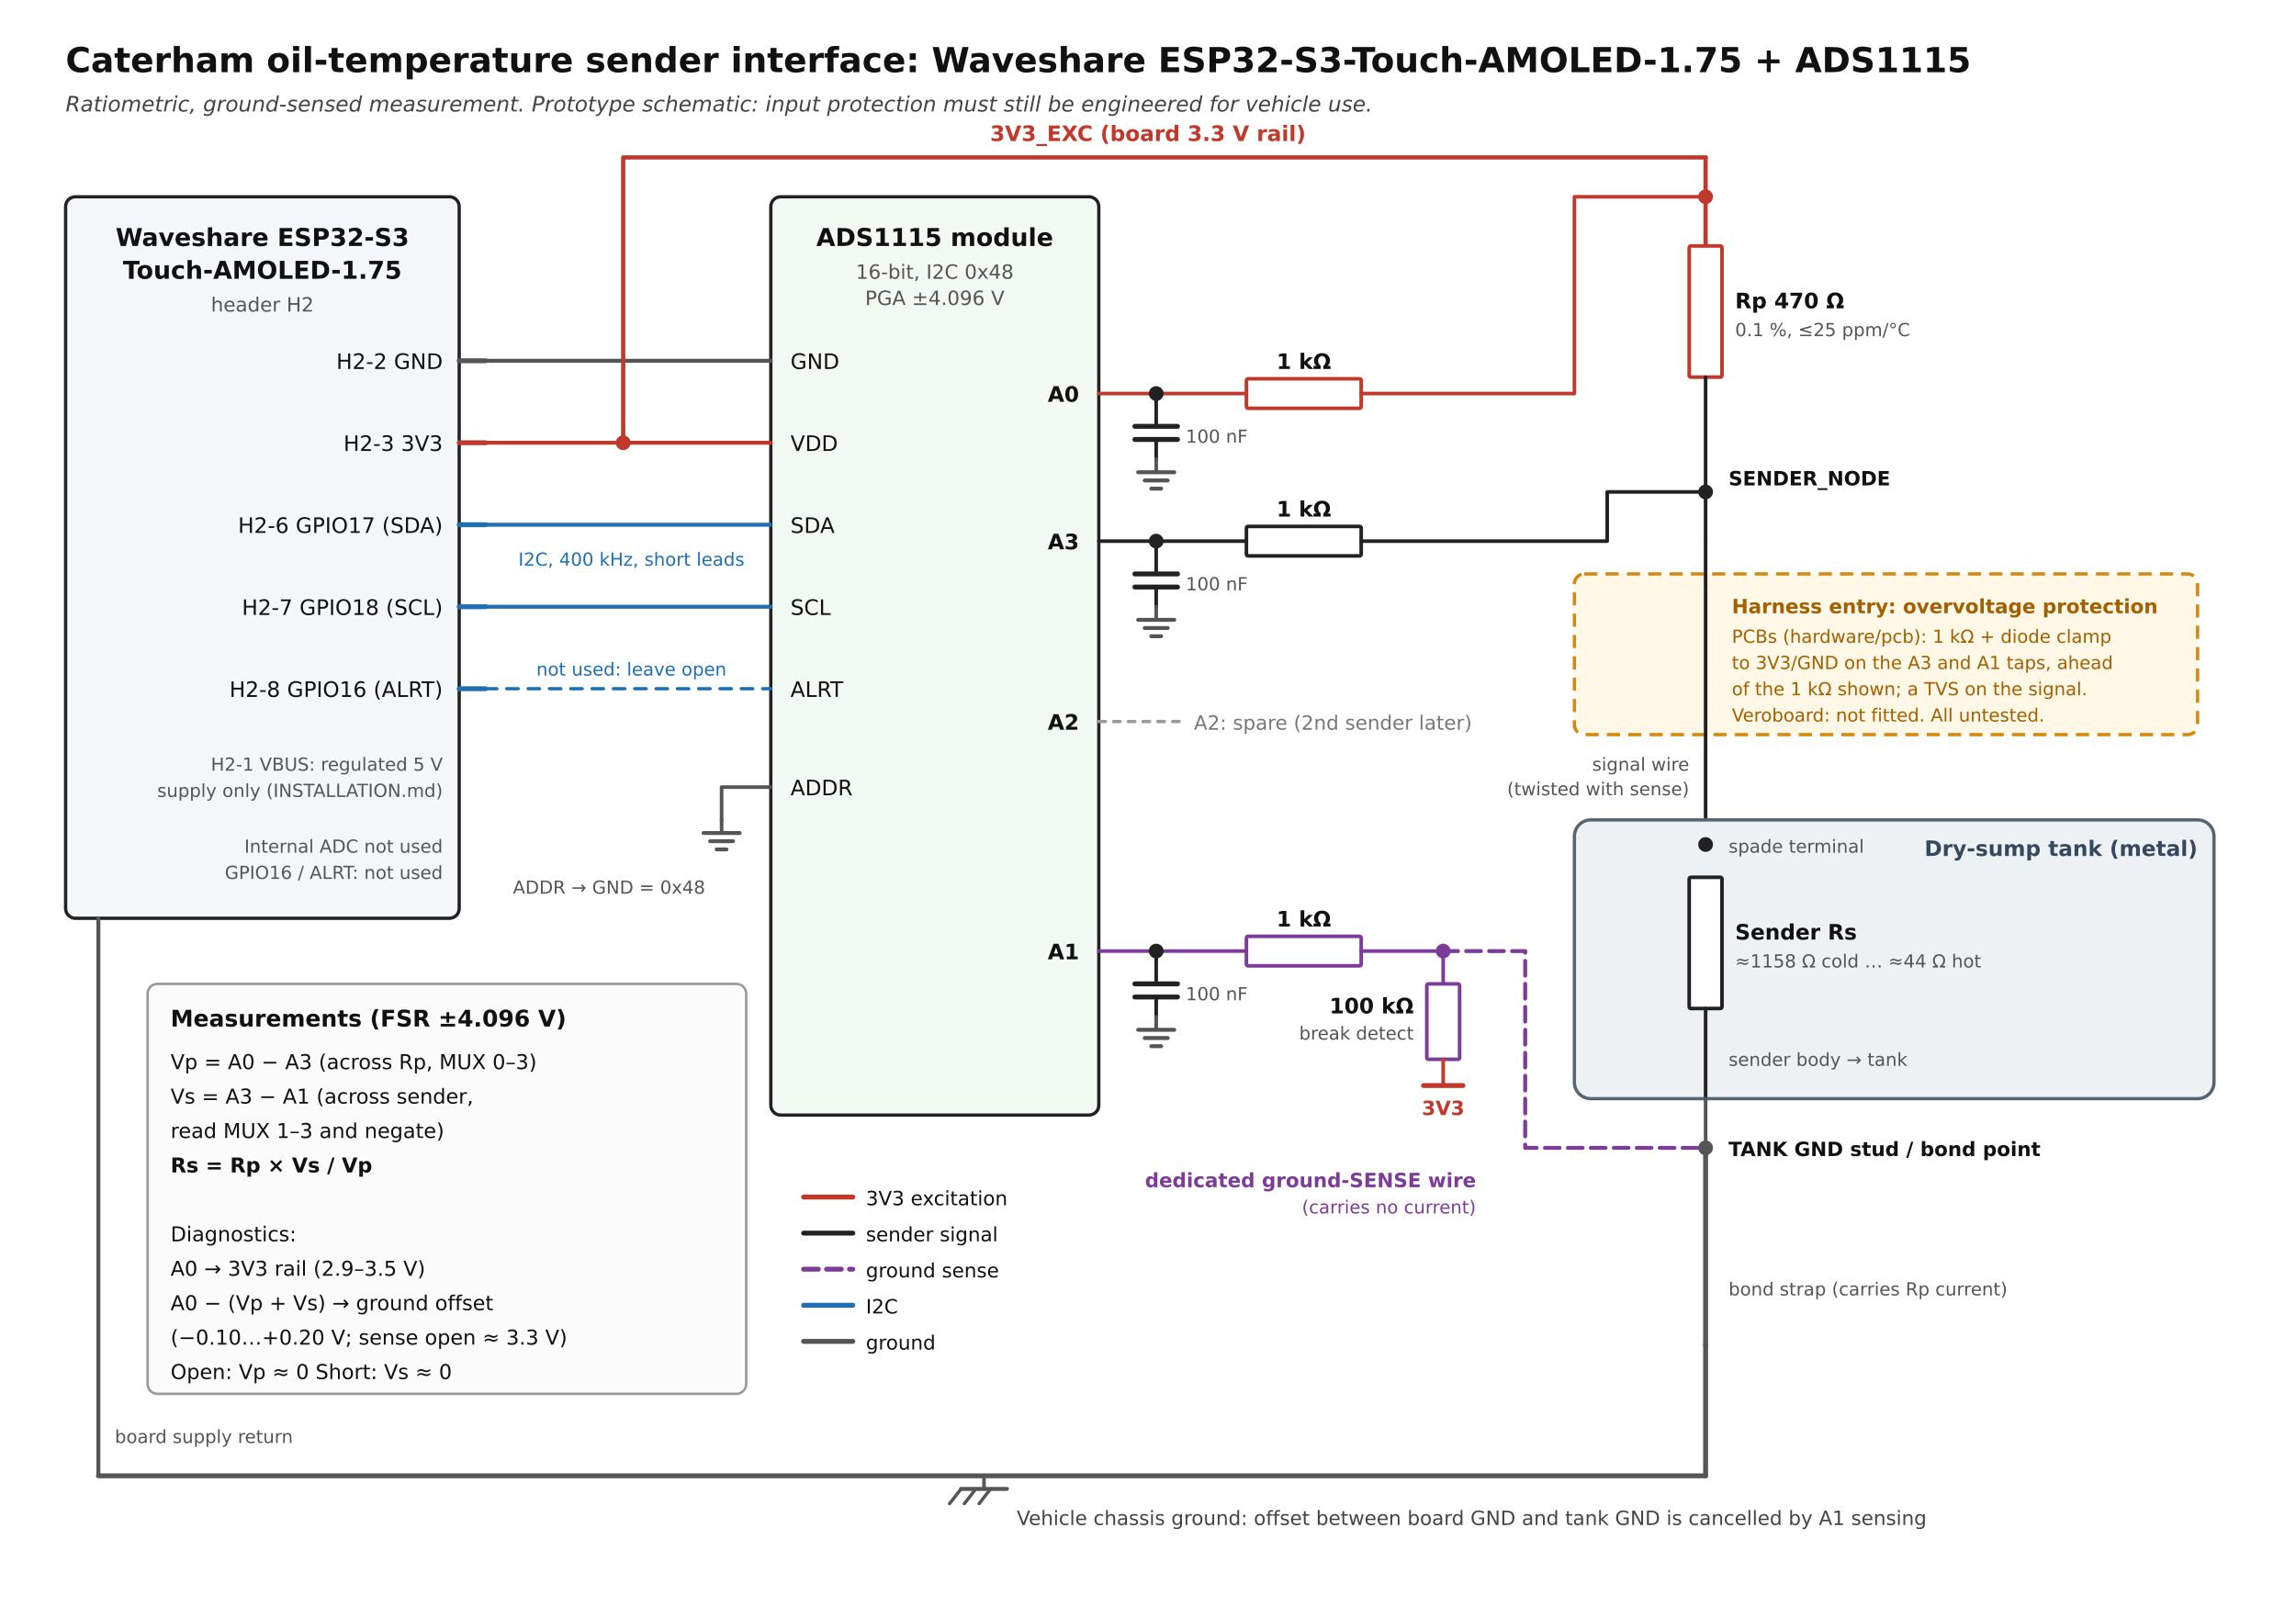
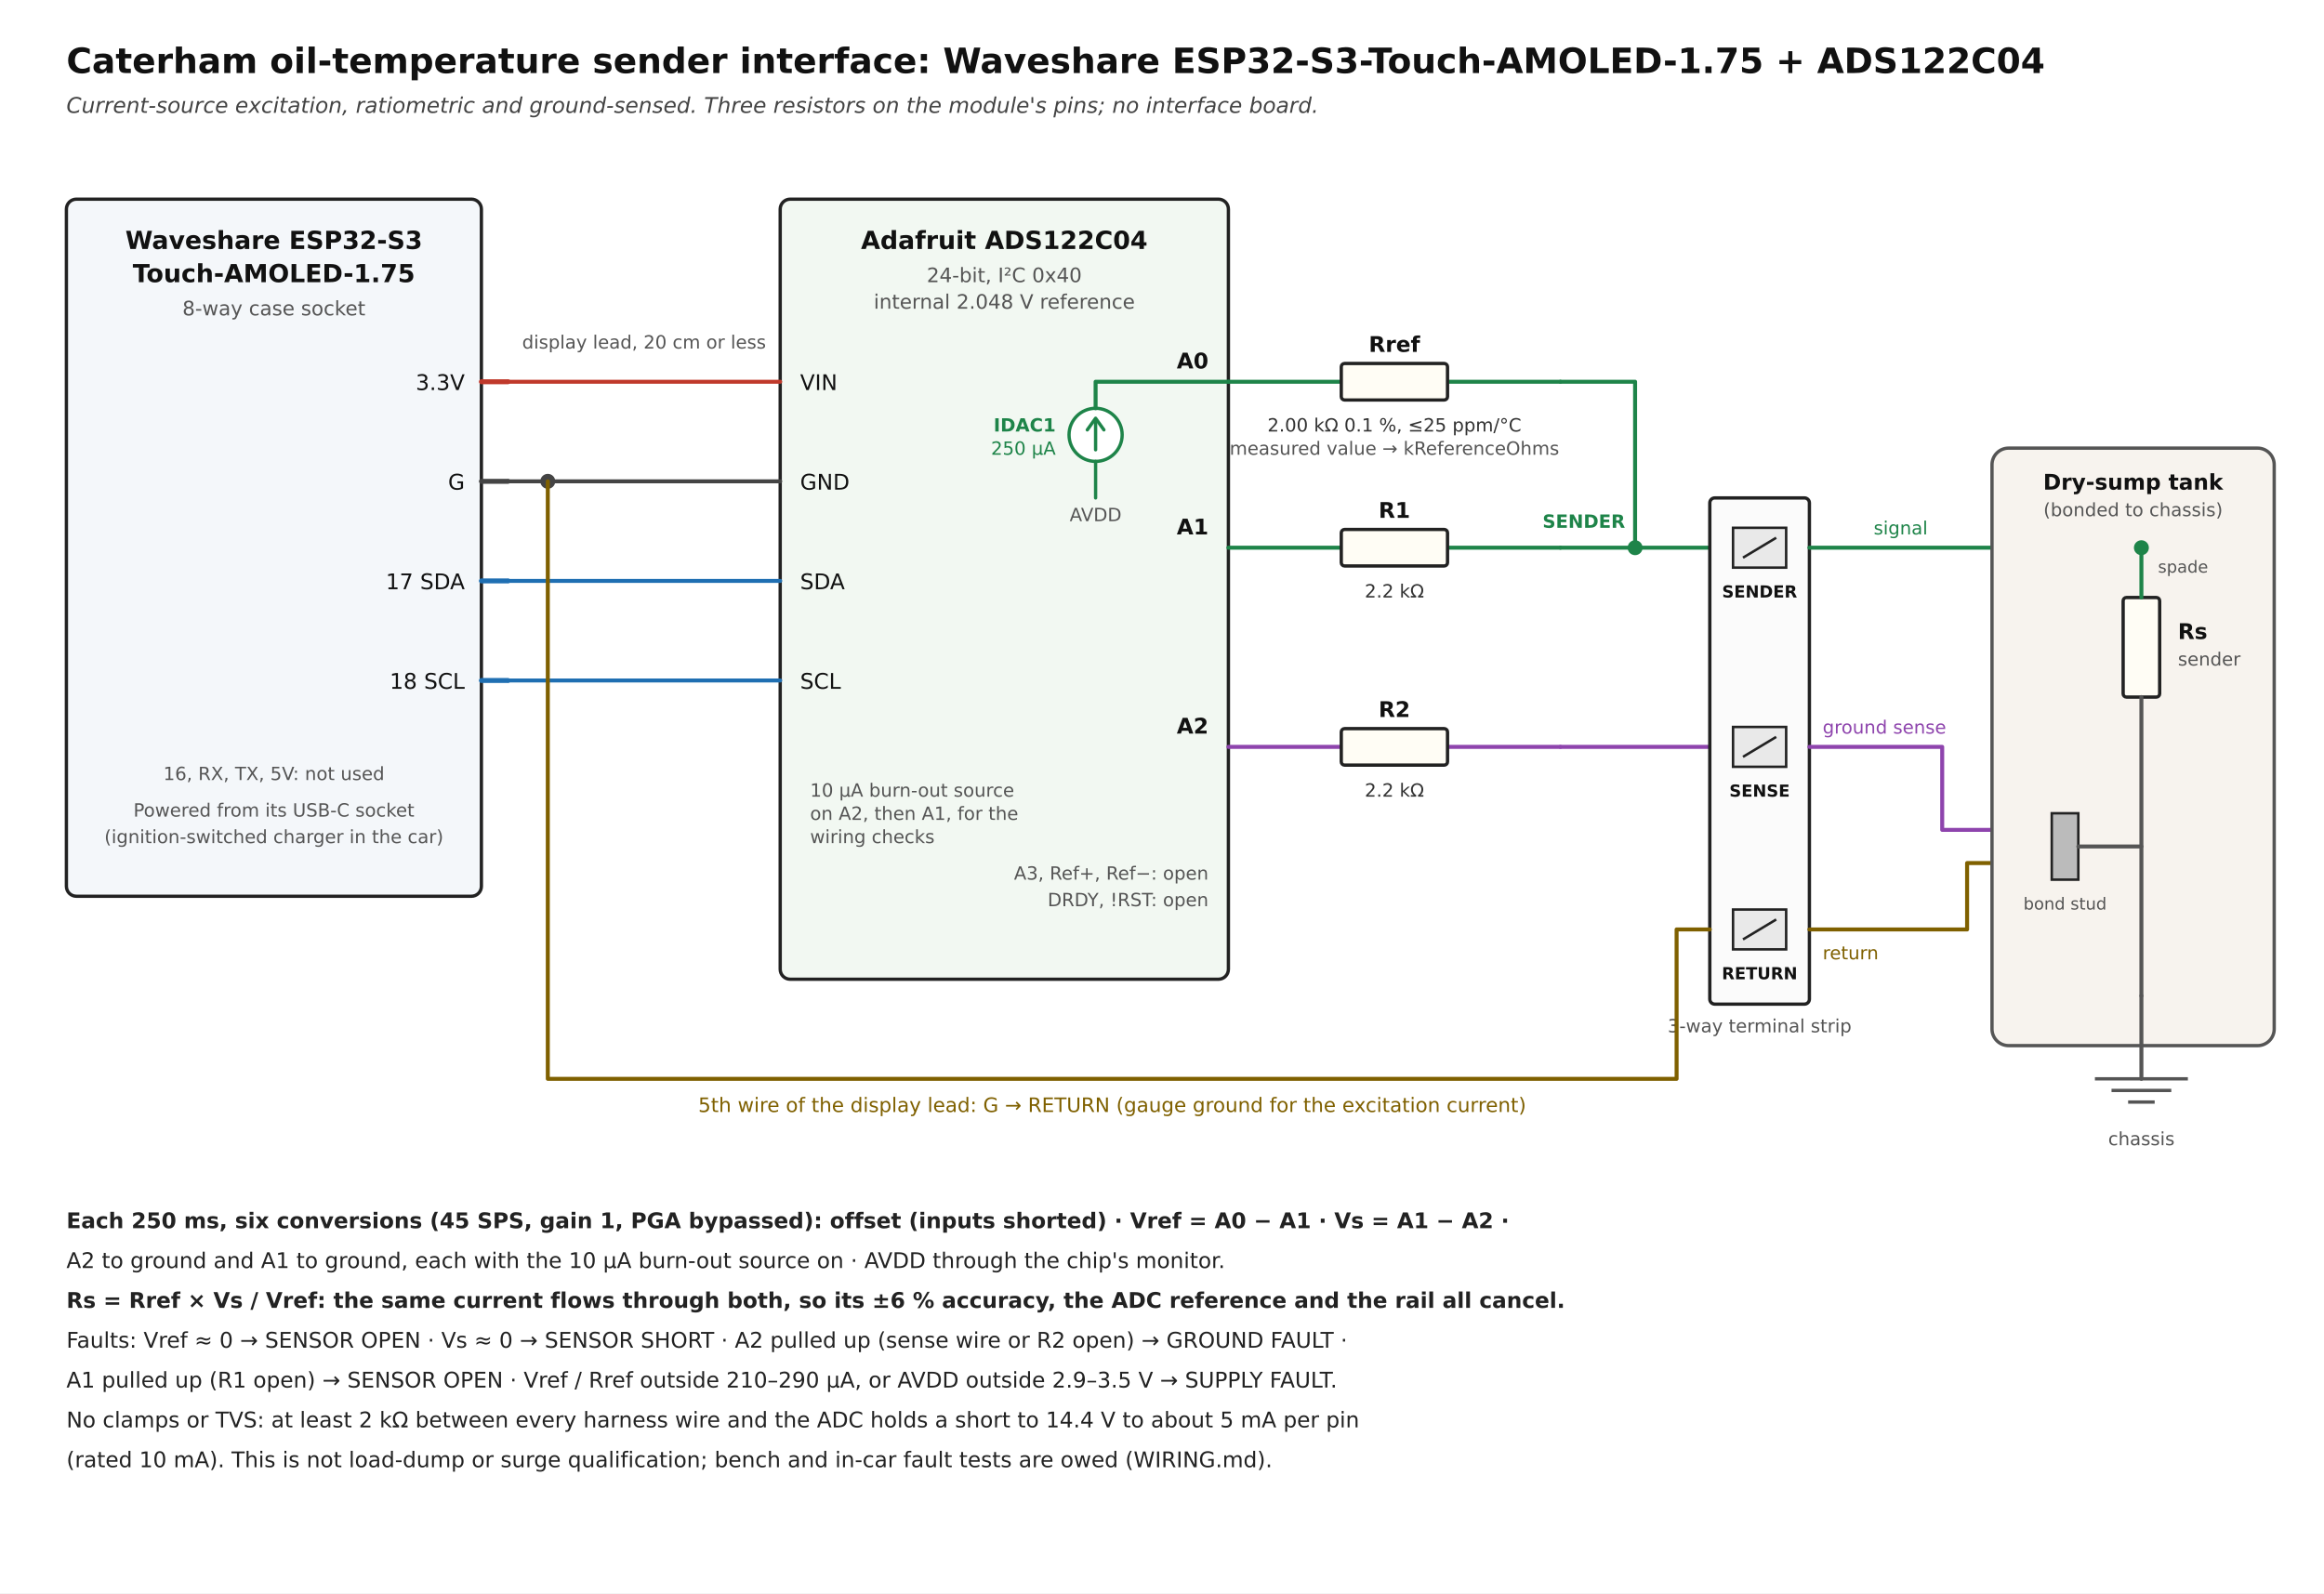
- <svg xmlns="http://www.w3.org/2000/svg" width="1400" height="980" viewBox="0 0 1400 980">
-   <rect x="0" y="0" width="1400" height="980" fill="#ffffff" />
-   <text x="40" y="44" font-family="DejaVu Sans, Arial, Helvetica, sans-serif" font-size="21" text-anchor="start" font-weight="bold" fill="#111">Caterham oil-temperature sender interface: Waveshare ESP32-S3-Touch-AMOLED-1.75 + ADS1115</text>
-   <text x="40" y="68" font-family="DejaVu Sans, Arial, Helvetica, sans-serif" font-size="13" text-anchor="start" font-weight="normal" fill="#444" font-style="italic">Ratiometric, ground-sensed measurement. Prototype schematic: input protection must still be engineered for vehicle use.</text>
-   <rect x="40" y="120" width="240" height="440" rx="6" fill="#f4f7fa" stroke="#222" stroke-width="2" />
-   <text x="160" y="150" font-family="DejaVu Sans, Arial, Helvetica, sans-serif" font-size="15" text-anchor="middle" font-weight="bold" fill="#111">Waveshare ESP32-S3</text>
-   <text x="160" y="170" font-family="DejaVu Sans, Arial, Helvetica, sans-serif" font-size="15" text-anchor="middle" font-weight="bold" fill="#111">Touch-AMOLED-1.75</text>
-   <text x="160" y="190" font-family="DejaVu Sans, Arial, Helvetica, sans-serif" font-size="12" text-anchor="middle" font-weight="normal" fill="#555">header H2</text>
-   <text x="270" y="225" font-family="DejaVu Sans, Arial, Helvetica, sans-serif" font-size="13" text-anchor="end" font-weight="normal" fill="#111">H2-2  GND</text>
-   <line x1="280" y1="220" x2="296" y2="220" stroke="#555555" stroke-width="3" stroke-linecap="round" />
-   <text x="270" y="275" font-family="DejaVu Sans, Arial, Helvetica, sans-serif" font-size="13" text-anchor="end" font-weight="normal" fill="#111">H2-3  3V3</text>
-   <line x1="280" y1="270" x2="296" y2="270" stroke="#c0392b" stroke-width="3" stroke-linecap="round" />
-   <text x="270" y="325" font-family="DejaVu Sans, Arial, Helvetica, sans-serif" font-size="13" text-anchor="end" font-weight="normal" fill="#111">H2-6  GPIO17 (SDA)</text>
-   <line x1="280" y1="320" x2="296" y2="320" stroke="#1f6fb2" stroke-width="3" stroke-linecap="round" />
-   <text x="270" y="375" font-family="DejaVu Sans, Arial, Helvetica, sans-serif" font-size="13" text-anchor="end" font-weight="normal" fill="#111">H2-7  GPIO18 (SCL)</text>
-   <line x1="280" y1="370" x2="296" y2="370" stroke="#1f6fb2" stroke-width="3" stroke-linecap="round" />
-   <text x="270" y="425" font-family="DejaVu Sans, Arial, Helvetica, sans-serif" font-size="13" text-anchor="end" font-weight="normal" fill="#111">H2-8  GPIO16 (ALRT)</text>
-   <line x1="280" y1="420" x2="296" y2="420" stroke="#1f6fb2" stroke-width="3" stroke-linecap="round" />
-   <text x="270" y="470" font-family="DejaVu Sans, Arial, Helvetica, sans-serif" font-size="11" text-anchor="end" font-weight="normal" fill="#555">H2-1  VBUS: regulated 5 V</text>
-   <text x="270" y="486" font-family="DejaVu Sans, Arial, Helvetica, sans-serif" font-size="11" text-anchor="end" font-weight="normal" fill="#555">supply only (INSTALLATION.md)</text>
-   <text x="270" y="520" font-family="DejaVu Sans, Arial, Helvetica, sans-serif" font-size="11" text-anchor="end" font-weight="normal" fill="#555">Internal ADC not used</text>
-   <text x="270" y="536" font-family="DejaVu Sans, Arial, Helvetica, sans-serif" font-size="11" text-anchor="end" font-weight="normal" fill="#555">GPIO16 / ALRT: not used</text>
-   <rect x="470" y="120" width="200" height="560" rx="6" fill="#f2f8f2" stroke="#222" stroke-width="2" />
-   <text x="570.0" y="150" font-family="DejaVu Sans, Arial, Helvetica, sans-serif" font-size="15" text-anchor="middle" font-weight="bold" fill="#111">ADS1115 module</text>
-   <text x="570.0" y="170" font-family="DejaVu Sans, Arial, Helvetica, sans-serif" font-size="12" text-anchor="middle" font-weight="normal" fill="#555">16-bit, I2C 0x48</text>
-   <text x="570.0" y="186" font-family="DejaVu Sans, Arial, Helvetica, sans-serif" font-size="12" text-anchor="middle" font-weight="normal" fill="#555">PGA ±4.096 V</text>
-   <text x="482" y="225" font-family="DejaVu Sans, Arial, Helvetica, sans-serif" font-size="13" text-anchor="start" font-weight="normal" fill="#111">GND</text>
-   <text x="482" y="275" font-family="DejaVu Sans, Arial, Helvetica, sans-serif" font-size="13" text-anchor="start" font-weight="normal" fill="#111">VDD</text>
-   <text x="482" y="325" font-family="DejaVu Sans, Arial, Helvetica, sans-serif" font-size="13" text-anchor="start" font-weight="normal" fill="#111">SDA</text>
-   <text x="482" y="375" font-family="DejaVu Sans, Arial, Helvetica, sans-serif" font-size="13" text-anchor="start" font-weight="normal" fill="#111">SCL</text>
-   <text x="482" y="425" font-family="DejaVu Sans, Arial, Helvetica, sans-serif" font-size="13" text-anchor="start" font-weight="normal" fill="#111">ALRT</text>
-   <text x="482" y="485" font-family="DejaVu Sans, Arial, Helvetica, sans-serif" font-size="13" text-anchor="start" font-weight="normal" fill="#111">ADDR</text>
-   <text x="658" y="245" font-family="DejaVu Sans, Arial, Helvetica, sans-serif" font-size="13" text-anchor="end" font-weight="bold" fill="#111">A0</text>
-   <text x="658" y="335" font-family="DejaVu Sans, Arial, Helvetica, sans-serif" font-size="13" text-anchor="end" font-weight="bold" fill="#111">A3</text>
-   <text x="658" y="445" font-family="DejaVu Sans, Arial, Helvetica, sans-serif" font-size="13" text-anchor="end" font-weight="bold" fill="#111">A2</text>
-   <text x="658" y="585" font-family="DejaVu Sans, Arial, Helvetica, sans-serif" font-size="13" text-anchor="end" font-weight="bold" fill="#111">A1</text>
-   <line x1="296" y1="220" x2="470" y2="220" stroke="#555555" stroke-width="2.4" stroke-linecap="round" />
-   <line x1="296" y1="270" x2="470" y2="270" stroke="#c0392b" stroke-width="2.4" stroke-linecap="round" />
-   <line x1="296" y1="320" x2="470" y2="320" stroke="#1f6fb2" stroke-width="2.4" stroke-linecap="round" />
-   <line x1="296" y1="370" x2="470" y2="370" stroke="#1f6fb2" stroke-width="2.4" stroke-linecap="round" />
-   <line x1="296" y1="420" x2="470" y2="420" stroke="#1f6fb2" stroke-width="2.0" stroke-dasharray="7,6" stroke-linecap="round" />
-   <text x="385" y="412" font-family="DejaVu Sans, Arial, Helvetica, sans-serif" font-size="11" text-anchor="middle" font-weight="normal" fill="#1f6fb2">not used: leave open</text>
-   <text x="385" y="345" font-family="DejaVu Sans, Arial, Helvetica, sans-serif" font-size="11" text-anchor="middle" font-weight="normal" fill="#1f6fb2">I2C, 400 kHz, short leads</text>
-   <polyline points="470,480 440,480 440,500" fill="none" stroke="#555555" stroke-width="2.2" stroke-linejoin="round" stroke-linecap="round" />
-   <line x1="440" y1="500" x2="440" y2="508" stroke="#555555" stroke-width="2.2" stroke-linecap="round" />
-   <line x1="429" y1="508" x2="451" y2="508" stroke="#555555" stroke-width="2.4" stroke-linecap="round" />
-   <line x1="433" y1="513" x2="447" y2="513" stroke="#555555" stroke-width="2.4" stroke-linecap="round" />
-   <line x1="437" y1="518" x2="443" y2="518" stroke="#555555" stroke-width="2.4" stroke-linecap="round" />
-   <text x="430" y="545" font-family="DejaVu Sans, Arial, Helvetica, sans-serif" font-size="11" text-anchor="end" font-weight="normal" fill="#555">ADDR → GND = 0x48</text>
-   <polyline points="60,560 60,900" fill="none" stroke="#555555" stroke-width="2.4" stroke-linejoin="round" stroke-linecap="round" />
-   <circle cx="380" cy="270" r="4.5" fill="#c0392b" />
-   <polyline points="380,270 380,96 1040,96" fill="none" stroke="#c0392b" stroke-width="2.6" stroke-linejoin="round" stroke-linecap="round" />
-   <text x="700" y="86" font-family="DejaVu Sans, Arial, Helvetica, sans-serif" font-size="13" text-anchor="middle" font-weight="bold" fill="#c0392b">3V3_EXC (board 3.3 V rail)</text>
-   <line x1="1040" y1="96" x2="1040" y2="150" stroke="#c0392b" stroke-width="2.6" stroke-linecap="round" />
-   <circle cx="1040" cy="120" r="4.5" fill="#c0392b" />
-   <rect x="1030" y="150" width="20" height="80" rx="1" fill="#fff" stroke="#c0392b" stroke-width="2.2" />
-   <text x="1058" y="188.0" font-family="DejaVu Sans, Arial, Helvetica, sans-serif" font-size="13" text-anchor="start" font-weight="bold" fill="#111">Rp 470 Ω</text>
-   <text x="1058" y="205.0" font-family="DejaVu Sans, Arial, Helvetica, sans-serif" font-size="11" text-anchor="start" font-weight="normal" fill="#555">0.1 %, ≤25 ppm/°C</text>
-   <line x1="1040" y1="230" x2="1040" y2="330" stroke="#222222" stroke-width="2.2" stroke-linecap="round" />
-   <circle cx="1040" cy="300" r="4.5" fill="#222222" />
-   <text x="1054" y="296" font-family="DejaVu Sans, Arial, Helvetica, sans-serif" font-size="12" text-anchor="start" font-weight="bold" fill="#111">SENDER_NODE</text>
-   <line x1="670" y1="240" x2="760" y2="240" stroke="#c0392b" stroke-width="2.2" stroke-linecap="round" />
-   <line x1="705" y1="240" x2="705" y2="260" stroke="#222222" stroke-width="2.2" stroke-linecap="round" />
-   <line x1="692" y1="260" x2="718" y2="260" stroke="#222222" stroke-width="3" stroke-linecap="round" />
-   <line x1="692" y1="268" x2="718" y2="268" stroke="#222222" stroke-width="3" stroke-linecap="round" />
-   <line x1="705" y1="268" x2="705" y2="280" stroke="#222222" stroke-width="2.2" stroke-linecap="round" />
-   <line x1="705" y1="280" x2="705" y2="288" stroke="#555555" stroke-width="2.2" stroke-linecap="round" />
-   <line x1="694" y1="288" x2="716" y2="288" stroke="#555555" stroke-width="2.4" stroke-linecap="round" />
-   <line x1="698" y1="293" x2="712" y2="293" stroke="#555555" stroke-width="2.4" stroke-linecap="round" />
-   <line x1="702" y1="298" x2="708" y2="298" stroke="#555555" stroke-width="2.4" stroke-linecap="round" />
-   <text x="723" y="270" font-family="DejaVu Sans, Arial, Helvetica, sans-serif" font-size="11" text-anchor="start" font-weight="normal" fill="#555">100 nF</text>
-   <circle cx="705" cy="240" r="4.5" fill="#222222" />
-   <rect x="760" y="231" width="70" height="18" rx="1" fill="#fff" stroke="#c0392b" stroke-width="2.2" />
-   <text x="795.0" y="225" font-family="DejaVu Sans, Arial, Helvetica, sans-serif" font-size="13" text-anchor="middle" font-weight="bold" fill="#111">1 kΩ</text>
-   <polyline points="830,240 960,240 960,120 1040,120" fill="none" stroke="#c0392b" stroke-width="2.2" stroke-linejoin="round" stroke-linecap="round" />
-   <line x1="670" y1="330" x2="760" y2="330" stroke="#222222" stroke-width="2.2" stroke-linecap="round" />
-   <line x1="705" y1="330" x2="705" y2="350" stroke="#222222" stroke-width="2.2" stroke-linecap="round" />
-   <line x1="692" y1="350" x2="718" y2="350" stroke="#222222" stroke-width="3" stroke-linecap="round" />
-   <line x1="692" y1="358" x2="718" y2="358" stroke="#222222" stroke-width="3" stroke-linecap="round" />
-   <line x1="705" y1="358" x2="705" y2="370" stroke="#222222" stroke-width="2.2" stroke-linecap="round" />
-   <line x1="705" y1="370" x2="705" y2="378" stroke="#555555" stroke-width="2.2" stroke-linecap="round" />
-   <line x1="694" y1="378" x2="716" y2="378" stroke="#555555" stroke-width="2.4" stroke-linecap="round" />
-   <line x1="698" y1="383" x2="712" y2="383" stroke="#555555" stroke-width="2.4" stroke-linecap="round" />
-   <line x1="702" y1="388" x2="708" y2="388" stroke="#555555" stroke-width="2.4" stroke-linecap="round" />
-   <text x="723" y="360" font-family="DejaVu Sans, Arial, Helvetica, sans-serif" font-size="11" text-anchor="start" font-weight="normal" fill="#555">100 nF</text>
-   <circle cx="705" cy="330" r="4.5" fill="#222222" />
-   <rect x="760" y="321" width="70" height="18" rx="1" fill="#fff" stroke="#222222" stroke-width="2.2" />
-   <text x="795.0" y="315" font-family="DejaVu Sans, Arial, Helvetica, sans-serif" font-size="13" text-anchor="middle" font-weight="bold" fill="#111">1 kΩ</text>
-   <polyline points="830,330 980,330 980,300 1040,300" fill="none" stroke="#222222" stroke-width="2.2" stroke-linejoin="round" stroke-linecap="round" />
-   <line x1="670" y1="440" x2="720" y2="440" stroke="#999" stroke-width="2" stroke-dasharray="4,5" stroke-linecap="round" />
-   <text x="728" y="445" font-family="DejaVu Sans, Arial, Helvetica, sans-serif" font-size="12" text-anchor="start" font-weight="normal" fill="#777">A2: spare (2nd sender later)</text>
-   <rect x="960" y="350" width="380" height="98" rx="6" fill="#fff8e6" stroke="#d68910" stroke-width="2" stroke-dasharray="8,5" />
-   <text x="1056" y="374" font-family="DejaVu Sans, Arial, Helvetica, sans-serif" font-size="12" text-anchor="start" font-weight="bold" fill="#a35f00">Harness entry: overvoltage protection</text>
-   <text x="1056" y="392" font-family="DejaVu Sans, Arial, Helvetica, sans-serif" font-size="11" text-anchor="start" font-weight="normal" fill="#a35f00">PCBs (hardware/pcb): 1 kΩ + diode clamp</text>
-   <text x="1056" y="408" font-family="DejaVu Sans, Arial, Helvetica, sans-serif" font-size="11" text-anchor="start" font-weight="normal" fill="#a35f00">to 3V3/GND on the A3 and A1 taps, ahead</text>
-   <text x="1056" y="424" font-family="DejaVu Sans, Arial, Helvetica, sans-serif" font-size="11" text-anchor="start" font-weight="normal" fill="#a35f00">of the 1 kΩ shown; a TVS on the signal.</text>
-   <text x="1056" y="440" font-family="DejaVu Sans, Arial, Helvetica, sans-serif" font-size="11" text-anchor="start" font-weight="normal" fill="#a35f00">Veroboard: not fitted. All untested.</text>
-   <line x1="1040" y1="330" x2="1040" y2="500" stroke="#222222" stroke-width="2.2" stroke-linecap="round" />
-   <text x="1030" y="470" font-family="DejaVu Sans, Arial, Helvetica, sans-serif" font-size="11" text-anchor="end" font-weight="normal" fill="#555">signal wire</text>
-   <text x="1030" y="485" font-family="DejaVu Sans, Arial, Helvetica, sans-serif" font-size="11" text-anchor="end" font-weight="normal" fill="#555">(twisted with sense)</text>
-   <rect x="960" y="500" width="390" height="170" rx="10" fill="#eef1f4" stroke="#566573" stroke-width="2" />
-   <text x="1340" y="522" font-family="DejaVu Sans, Arial, Helvetica, sans-serif" font-size="13" text-anchor="end" font-weight="bold" fill="#34495e">Dry-sump tank (metal)</text>
-   <circle cx="1040" cy="515" r="4.5" fill="#222222" />
-   <text x="1054" y="520" font-family="DejaVu Sans, Arial, Helvetica, sans-serif" font-size="11" text-anchor="start" font-weight="normal" fill="#555">spade terminal</text>
-   <rect x="1030" y="535" width="20" height="80" rx="1" fill="#fff" stroke="#222222" stroke-width="2.2" />
-   <text x="1058" y="573.0" font-family="DejaVu Sans, Arial, Helvetica, sans-serif" font-size="13" text-anchor="start" font-weight="bold" fill="#111">Sender Rs</text>
-   <text x="1058" y="590.0" font-family="DejaVu Sans, Arial, Helvetica, sans-serif" font-size="11" text-anchor="start" font-weight="normal" fill="#555">≈1158 Ω cold … ≈44 Ω hot</text>
-   <line x1="1040" y1="615" x2="1040" y2="670" stroke="#222222" stroke-width="2.2" stroke-linecap="round" />
-   <text x="1054" y="650" font-family="DejaVu Sans, Arial, Helvetica, sans-serif" font-size="11" text-anchor="start" font-weight="normal" fill="#555">sender body → tank</text>
-   <circle cx="1040" cy="700" r="4.5" fill="#555555" />
-   <line x1="1040" y1="670" x2="1040" y2="700" stroke="#555555" stroke-width="2.2" stroke-linecap="round" />
-   <text x="1054" y="705" font-family="DejaVu Sans, Arial, Helvetica, sans-serif" font-size="12" text-anchor="start" font-weight="bold" fill="#111">TANK GND stud / bond point</text>
-   <line x1="670" y1="580" x2="760" y2="580" stroke="#7d3c98" stroke-width="2.2" stroke-linecap="round" />
-   <line x1="705" y1="580" x2="705" y2="600" stroke="#222222" stroke-width="2.2" stroke-linecap="round" />
-   <line x1="692" y1="600" x2="718" y2="600" stroke="#222222" stroke-width="3" stroke-linecap="round" />
-   <line x1="692" y1="608" x2="718" y2="608" stroke="#222222" stroke-width="3" stroke-linecap="round" />
-   <line x1="705" y1="608" x2="705" y2="620" stroke="#222222" stroke-width="2.2" stroke-linecap="round" />
-   <line x1="705" y1="620" x2="705" y2="628" stroke="#555555" stroke-width="2.2" stroke-linecap="round" />
-   <line x1="694" y1="628" x2="716" y2="628" stroke="#555555" stroke-width="2.4" stroke-linecap="round" />
-   <line x1="698" y1="633" x2="712" y2="633" stroke="#555555" stroke-width="2.4" stroke-linecap="round" />
-   <line x1="702" y1="638" x2="708" y2="638" stroke="#555555" stroke-width="2.4" stroke-linecap="round" />
-   <text x="723" y="610" font-family="DejaVu Sans, Arial, Helvetica, sans-serif" font-size="11" text-anchor="start" font-weight="normal" fill="#555">100 nF</text>
-   <circle cx="705" cy="580" r="4.5" fill="#222222" />
-   <rect x="760" y="571" width="70" height="18" rx="1" fill="#fff" stroke="#7d3c98" stroke-width="2.2" />
-   <text x="795.0" y="565" font-family="DejaVu Sans, Arial, Helvetica, sans-serif" font-size="13" text-anchor="middle" font-weight="bold" fill="#111">1 kΩ</text>
-   <line x1="830" y1="580" x2="880" y2="580" stroke="#7d3c98" stroke-width="2.2" stroke-linecap="round" />
-   <polyline points="880,580 930,580 930,700 1040,700" fill="none" stroke="#7d3c98" stroke-width="2.4" stroke-dasharray="9,5" stroke-linejoin="round" stroke-linecap="round" />
-   <text x="900" y="724" font-family="DejaVu Sans, Arial, Helvetica, sans-serif" font-size="12" text-anchor="end" font-weight="bold" fill="#7d3c98">dedicated ground-SENSE wire</text>
-   <text x="900" y="740" font-family="DejaVu Sans, Arial, Helvetica, sans-serif" font-size="11" text-anchor="end" font-weight="normal" fill="#7d3c98">(carries no current)</text>
-   <circle cx="880" cy="580" r="4.5" fill="#7d3c98" />
-   <line x1="880" y1="580" x2="880" y2="600" stroke="#7d3c98" stroke-width="2.2" stroke-linecap="round" />
-   <rect x="870" y="600" width="20" height="46" rx="1" fill="#fff" stroke="#7d3c98" stroke-width="2.2" />
-   <line x1="880" y1="646" x2="880" y2="662" stroke="#c0392b" stroke-width="2.2" stroke-linecap="round" />
-   <line x1="868" y1="662" x2="892" y2="662" stroke="#c0392b" stroke-width="3" stroke-linecap="round" />
-   <text x="880" y="680" font-family="DejaVu Sans, Arial, Helvetica, sans-serif" font-size="12" text-anchor="middle" font-weight="bold" fill="#c0392b">3V3</text>
-   <text x="862" y="618" font-family="DejaVu Sans, Arial, Helvetica, sans-serif" font-size="13" text-anchor="end" font-weight="bold" fill="#111">100 kΩ</text>
-   <text x="862" y="634" font-family="DejaVu Sans, Arial, Helvetica, sans-serif" font-size="11" text-anchor="end" font-weight="normal" fill="#555">break detect</text>
-   <line x1="1040" y1="700" x2="1040" y2="820" stroke="#555555" stroke-width="3" stroke-linecap="round" />
-   <text x="1054" y="790" font-family="DejaVu Sans, Arial, Helvetica, sans-serif" font-size="11" text-anchor="start" font-weight="normal" fill="#555">bond strap (carries Rp current)</text>
-   <polyline points="60,900 1040,900" fill="none" stroke="#555555" stroke-width="3" stroke-linejoin="round" stroke-linecap="round" />
-   <line x1="1040" y1="820" x2="1040" y2="900" stroke="#555555" stroke-width="3" stroke-linecap="round" />
-   <line x1="600" y1="900" x2="600" y2="908" stroke="#555555" stroke-width="2.2" stroke-linecap="round" />
-   <line x1="586" y1="908" x2="614" y2="908" stroke="#555555" stroke-width="2.4" stroke-linecap="round" />
-   <line x1="586" y1="908" x2="579" y2="917" stroke="#555555" stroke-width="2" stroke-linecap="round" />
-   <line x1="595" y1="908" x2="588" y2="917" stroke="#555555" stroke-width="2" stroke-linecap="round" />
-   <line x1="604" y1="908" x2="597" y2="917" stroke="#555555" stroke-width="2" stroke-linecap="round" />
-   <text x="620" y="930" font-family="DejaVu Sans, Arial, Helvetica, sans-serif" font-size="12" text-anchor="start" font-weight="normal" fill="#444">Vehicle chassis ground: offset between board GND and tank GND is cancelled by A1 sensing</text>
-   <text x="70" y="880" font-family="DejaVu Sans, Arial, Helvetica, sans-serif" font-size="11" text-anchor="start" font-weight="normal" fill="#555">board supply return</text>
-   <rect x="90" y="600" width="365" height="250" rx="6" fill="#fbfbfb" stroke="#999" stroke-width="1.5" />
-   <text x="104" y="626" font-family="DejaVu Sans, Arial, Helvetica, sans-serif" font-size="14" text-anchor="start" font-weight="bold" fill="#111">Measurements (FSR ±4.096 V)</text>
-   <text x="104" y="652" font-family="DejaVu Sans, Arial, Helvetica, sans-serif" font-size="12.5" text-anchor="start" font-weight="normal" fill="#111">Vp = A0 − A3   (across Rp, MUX 0–3)</text>
-   <text x="104" y="673" font-family="DejaVu Sans, Arial, Helvetica, sans-serif" font-size="12.5" text-anchor="start" font-weight="normal" fill="#111">Vs = A3 − A1   (across sender,</text>
-   <text x="104" y="694" font-family="DejaVu Sans, Arial, Helvetica, sans-serif" font-size="12.5" text-anchor="start" font-weight="normal" fill="#111">      read MUX 1–3 and negate)</text>
-   <text x="104" y="715" font-family="DejaVu Sans, Arial, Helvetica, sans-serif" font-size="12.5" text-anchor="start" font-weight="bold" fill="#111">Rs = Rp × Vs / Vp</text>
-   <text x="104" y="736" font-family="DejaVu Sans, Arial, Helvetica, sans-serif" font-size="12.5" text-anchor="start" font-weight="normal" fill="#111" />
-   <text x="104" y="757" font-family="DejaVu Sans, Arial, Helvetica, sans-serif" font-size="12.5" text-anchor="start" font-weight="normal" fill="#111">Diagnostics:</text>
-   <text x="104" y="778" font-family="DejaVu Sans, Arial, Helvetica, sans-serif" font-size="12.5" text-anchor="start" font-weight="normal" fill="#111">A0 → 3V3 rail (2.9–3.5 V)</text>
-   <text x="104" y="799" font-family="DejaVu Sans, Arial, Helvetica, sans-serif" font-size="12.5" text-anchor="start" font-weight="normal" fill="#111">A0 − (Vp + Vs) → ground offset</text>
-   <text x="104" y="820" font-family="DejaVu Sans, Arial, Helvetica, sans-serif" font-size="12.5" text-anchor="start" font-weight="normal" fill="#111">   (−0.10…+0.20 V; sense open ≈ 3.3 V)</text>
-   <text x="104" y="841" font-family="DejaVu Sans, Arial, Helvetica, sans-serif" font-size="12.5" text-anchor="start" font-weight="normal" fill="#111">Open: Vp ≈ 0     Short: Vs ≈ 0</text>
-   <line x1="490" y1="730" x2="520" y2="730" stroke="#c0392b" stroke-width="3" stroke-linecap="round" />
-   <text x="528" y="735" font-family="DejaVu Sans, Arial, Helvetica, sans-serif" font-size="12" text-anchor="start" font-weight="normal" fill="#111">3V3 excitation</text>
-   <line x1="490" y1="752" x2="520" y2="752" stroke="#222222" stroke-width="3" stroke-linecap="round" />
-   <text x="528" y="757" font-family="DejaVu Sans, Arial, Helvetica, sans-serif" font-size="12" text-anchor="start" font-weight="normal" fill="#111">sender signal</text>
-   <line x1="490" y1="774" x2="520" y2="774" stroke="#7d3c98" stroke-width="3" stroke-dasharray="9,5" stroke-linecap="round" />
-   <text x="528" y="779" font-family="DejaVu Sans, Arial, Helvetica, sans-serif" font-size="12" text-anchor="start" font-weight="normal" fill="#111">ground sense</text>
-   <line x1="490" y1="796" x2="520" y2="796" stroke="#1f6fb2" stroke-width="3" stroke-linecap="round" />
-   <text x="528" y="801" font-family="DejaVu Sans, Arial, Helvetica, sans-serif" font-size="12" text-anchor="start" font-weight="normal" fill="#111">I2C</text>
-   <line x1="490" y1="818" x2="520" y2="818" stroke="#555555" stroke-width="3" stroke-linecap="round" />
-   <text x="528" y="823" font-family="DejaVu Sans, Arial, Helvetica, sans-serif" font-size="12" text-anchor="start" font-weight="normal" fill="#111">ground</text>
+ <svg xmlns="http://www.w3.org/2000/svg" width="1400" height="960" viewBox="0 0 1400 960">
+   <rect x="0" y="0" width="1400" height="960" fill="#ffffff" />
+   <text x="40" y="44" font-family="DejaVu Sans, Arial, Helvetica, sans-serif" font-size="21" text-anchor="start" font-weight="bold" fill="#111">Caterham oil-temperature sender interface: Waveshare ESP32-S3-Touch-AMOLED-1.75 + ADS122C04</text>
+   <text x="40" y="68" font-family="DejaVu Sans, Arial, Helvetica, sans-serif" font-size="13" text-anchor="start" font-weight="normal" fill="#444" font-style="italic">Current-source excitation, ratiometric and ground-sensed. Three resistors on the module's pins; no interface board.</text>
+   <rect x="40" y="120" width="250" height="420" rx="6" fill="#f4f7fa" stroke="#222" stroke-width="2" />
+   <text x="165" y="150" font-family="DejaVu Sans, Arial, Helvetica, sans-serif" font-size="15" text-anchor="middle" font-weight="bold" fill="#111">Waveshare ESP32-S3</text>
+   <text x="165" y="170" font-family="DejaVu Sans, Arial, Helvetica, sans-serif" font-size="15" text-anchor="middle" font-weight="bold" fill="#111">Touch-AMOLED-1.75</text>
+   <text x="165" y="190" font-family="DejaVu Sans, Arial, Helvetica, sans-serif" font-size="12" text-anchor="middle" font-weight="normal" fill="#555">8-way case socket</text>
+   <text x="280" y="235" font-family="DejaVu Sans, Arial, Helvetica, sans-serif" font-size="13" text-anchor="end" font-weight="normal" fill="#111">3.3V</text>
+   <polyline points="290,230 306,230" fill="none" stroke="#c0392b" stroke-width="3" stroke-linejoin="round" stroke-linecap="round" />
+   <text x="280" y="295" font-family="DejaVu Sans, Arial, Helvetica, sans-serif" font-size="13" text-anchor="end" font-weight="normal" fill="#111">G</text>
+   <polyline points="290,290 306,290" fill="none" stroke="#444444" stroke-width="3" stroke-linejoin="round" stroke-linecap="round" />
+   <text x="280" y="355" font-family="DejaVu Sans, Arial, Helvetica, sans-serif" font-size="13" text-anchor="end" font-weight="normal" fill="#111">17  SDA</text>
+   <polyline points="290,350 306,350" fill="none" stroke="#1f6fb2" stroke-width="3" stroke-linejoin="round" stroke-linecap="round" />
+   <text x="280" y="415" font-family="DejaVu Sans, Arial, Helvetica, sans-serif" font-size="13" text-anchor="end" font-weight="normal" fill="#111">18  SCL</text>
+   <polyline points="290,410 306,410" fill="none" stroke="#1f6fb2" stroke-width="3" stroke-linejoin="round" stroke-linecap="round" />
+   <text x="165" y="470" font-family="DejaVu Sans, Arial, Helvetica, sans-serif" font-size="11" text-anchor="middle" font-weight="normal" fill="#555">16, RX, TX, 5V: not used</text>
+   <text x="165" y="492" font-family="DejaVu Sans, Arial, Helvetica, sans-serif" font-size="11" text-anchor="middle" font-weight="normal" fill="#555">Powered from its USB-C socket</text>
+   <text x="165" y="508" font-family="DejaVu Sans, Arial, Helvetica, sans-serif" font-size="11" text-anchor="middle" font-weight="normal" fill="#555">(ignition-switched charger in the car)</text>
+   <rect x="470" y="120" width="270" height="470" rx="6" fill="#f2f8f2" stroke="#222" stroke-width="2" />
+   <text x="605.0" y="150" font-family="DejaVu Sans, Arial, Helvetica, sans-serif" font-size="15" text-anchor="middle" font-weight="bold" fill="#111">Adafruit ADS122C04</text>
+   <text x="605.0" y="170" font-family="DejaVu Sans, Arial, Helvetica, sans-serif" font-size="12" text-anchor="middle" font-weight="normal" fill="#555">24-bit, I²C 0x40</text>
+   <text x="605.0" y="186" font-family="DejaVu Sans, Arial, Helvetica, sans-serif" font-size="12" text-anchor="middle" font-weight="normal" fill="#555">internal 2.048 V reference</text>
+   <text x="482" y="235" font-family="DejaVu Sans, Arial, Helvetica, sans-serif" font-size="13" text-anchor="start" font-weight="normal" fill="#111">VIN</text>
+   <text x="482" y="295" font-family="DejaVu Sans, Arial, Helvetica, sans-serif" font-size="13" text-anchor="start" font-weight="normal" fill="#111">GND</text>
+   <text x="482" y="355" font-family="DejaVu Sans, Arial, Helvetica, sans-serif" font-size="13" text-anchor="start" font-weight="normal" fill="#111">SDA</text>
+   <text x="482" y="415" font-family="DejaVu Sans, Arial, Helvetica, sans-serif" font-size="13" text-anchor="start" font-weight="normal" fill="#111">SCL</text>
+   <text x="728" y="222" font-family="DejaVu Sans, Arial, Helvetica, sans-serif" font-size="13" text-anchor="end" font-weight="bold" fill="#111">A0</text>
+   <text x="728" y="322" font-family="DejaVu Sans, Arial, Helvetica, sans-serif" font-size="13" text-anchor="end" font-weight="bold" fill="#111">A1</text>
+   <text x="728" y="442" font-family="DejaVu Sans, Arial, Helvetica, sans-serif" font-size="13" text-anchor="end" font-weight="bold" fill="#111">A2</text>
+   <text x="728" y="530" font-family="DejaVu Sans, Arial, Helvetica, sans-serif" font-size="11" text-anchor="end" font-weight="normal" fill="#555">A3, Ref+, Ref−: open</text>
+   <text x="728" y="546" font-family="DejaVu Sans, Arial, Helvetica, sans-serif" font-size="11" text-anchor="end" font-weight="normal" fill="#555">DRDY, !RST: open</text>
+   <circle cx="660" cy="262" r="16" fill="#ffffff" stroke="#1e8449" stroke-width="2" />
+   <polyline points="660,271 660,253" fill="none" stroke="#1e8449" stroke-width="2" stroke-linejoin="round" stroke-linecap="round" />
+   <polyline points="655,259 660,252 665,259" fill="none" stroke="#1e8449" stroke-width="2" stroke-linejoin="round" stroke-linecap="round" />
+   <polyline points="660,246 660,230 740,230" fill="none" stroke="#1e8449" stroke-width="2.4" stroke-linejoin="round" stroke-linecap="round" />
+   <polyline points="660,278 660,300" fill="none" stroke="#1e8449" stroke-width="2" stroke-linejoin="round" stroke-linecap="round" />
+   <text x="660" y="314" font-family="DejaVu Sans, Arial, Helvetica, sans-serif" font-size="11" text-anchor="middle" font-weight="normal" fill="#555">AVDD</text>
+   <text x="636" y="260" font-family="DejaVu Sans, Arial, Helvetica, sans-serif" font-size="11" text-anchor="end" font-weight="bold" fill="#1e8449">IDAC1</text>
+   <text x="636" y="274" font-family="DejaVu Sans, Arial, Helvetica, sans-serif" font-size="11" text-anchor="end" font-weight="normal" fill="#1e8449">250 µA</text>
+   <text x="488" y="480" font-family="DejaVu Sans, Arial, Helvetica, sans-serif" font-size="11" text-anchor="start" font-weight="normal" fill="#555">10 µA burn-out source</text>
+   <text x="488" y="494" font-family="DejaVu Sans, Arial, Helvetica, sans-serif" font-size="11" text-anchor="start" font-weight="normal" fill="#555">on A2, then A1, for the</text>
+   <text x="488" y="508" font-family="DejaVu Sans, Arial, Helvetica, sans-serif" font-size="11" text-anchor="start" font-weight="normal" fill="#555">wiring checks</text>
+   <polyline points="306,230 470,230" fill="none" stroke="#c0392b" stroke-width="2.4" stroke-linejoin="round" stroke-linecap="round" />
+   <polyline points="306,290 470,290" fill="none" stroke="#444444" stroke-width="2.4" stroke-linejoin="round" stroke-linecap="round" />
+   <polyline points="306,350 470,350" fill="none" stroke="#1f6fb2" stroke-width="2.4" stroke-linejoin="round" stroke-linecap="round" />
+   <polyline points="306,410 470,410" fill="none" stroke="#1f6fb2" stroke-width="2.4" stroke-linejoin="round" stroke-linecap="round" />
+   <text x="388" y="210" font-family="DejaVu Sans, Arial, Helvetica, sans-serif" font-size="11" text-anchor="middle" font-weight="normal" fill="#555">display lead, 20 cm or less</text>
+   <polyline points="740,230 808.0,230" fill="none" stroke="#1e8449" stroke-width="2.4" stroke-linejoin="round" stroke-linecap="round" />
+   <polyline points="872.0,230 940,230" fill="none" stroke="#1e8449" stroke-width="2.4" stroke-linejoin="round" stroke-linecap="round" />
+   <rect x="808.0" y="219" width="64" height="22" rx="2" fill="#fffdf5" stroke="#222" stroke-width="2" />
+   <text x="840.0" y="212" font-family="DejaVu Sans, Arial, Helvetica, sans-serif" font-size="13" text-anchor="middle" font-weight="bold" fill="#111">Rref</text>
+   <text x="840.0" y="260" font-family="DejaVu Sans, Arial, Helvetica, sans-serif" font-size="11" text-anchor="middle" font-weight="normal" fill="#333">2.00 kΩ 0.1 %, ≤25 ppm/°C</text>
+   <text x="840.0" y="274" font-family="DejaVu Sans, Arial, Helvetica, sans-serif" font-size="11" text-anchor="middle" font-weight="normal" fill="#555">measured value → kReferenceOhms</text>
+   <polyline points="940,230 985,230 985,330" fill="none" stroke="#1e8449" stroke-width="2.4" stroke-linejoin="round" stroke-linecap="round" />
+   <polyline points="740,330 808.0,330" fill="none" stroke="#1e8449" stroke-width="2.4" stroke-linejoin="round" stroke-linecap="round" />
+   <polyline points="872.0,330 940,330" fill="none" stroke="#1e8449" stroke-width="2.4" stroke-linejoin="round" stroke-linecap="round" />
+   <rect x="808.0" y="319" width="64" height="22" rx="2" fill="#fffdf5" stroke="#222" stroke-width="2" />
+   <text x="840.0" y="312" font-family="DejaVu Sans, Arial, Helvetica, sans-serif" font-size="13" text-anchor="middle" font-weight="bold" fill="#111">R1</text>
+   <text x="840.0" y="360" font-family="DejaVu Sans, Arial, Helvetica, sans-serif" font-size="11" text-anchor="middle" font-weight="normal" fill="#333">2.2 kΩ</text>
+   <polyline points="940,330 1030,330" fill="none" stroke="#1e8449" stroke-width="2.4" stroke-linejoin="round" stroke-linecap="round" />
+   <circle cx="985" cy="330" r="4.5" fill="#1e8449" />
+   <text x="979" y="318" font-family="DejaVu Sans, Arial, Helvetica, sans-serif" font-size="11" text-anchor="end" font-weight="bold" fill="#1e8449">SENDER</text>
+   <polyline points="740,450 808.0,450" fill="none" stroke="#8e44ad" stroke-width="2.4" stroke-linejoin="round" stroke-linecap="round" />
+   <polyline points="872.0,450 940,450" fill="none" stroke="#8e44ad" stroke-width="2.4" stroke-linejoin="round" stroke-linecap="round" />
+   <rect x="808.0" y="439" width="64" height="22" rx="2" fill="#fffdf5" stroke="#222" stroke-width="2" />
+   <text x="840.0" y="432" font-family="DejaVu Sans, Arial, Helvetica, sans-serif" font-size="13" text-anchor="middle" font-weight="bold" fill="#111">R2</text>
+   <text x="840.0" y="480" font-family="DejaVu Sans, Arial, Helvetica, sans-serif" font-size="11" text-anchor="middle" font-weight="normal" fill="#333">2.2 kΩ</text>
+   <polyline points="940,450 1030,450" fill="none" stroke="#8e44ad" stroke-width="2.4" stroke-linejoin="round" stroke-linecap="round" />
+   <rect x="1030" y="300" width="60" height="305" rx="3" fill="#fbfbfb" stroke="#222" stroke-width="2" />
+   <rect x="1044" y="318" width="32" height="24" fill="#e9e9e9" stroke="#222" stroke-width="1.5" />
+   <line x1="1050" y1="336" x2="1070" y2="324" stroke="#222" stroke-width="1.5" />
+   <text x="1060" y="360" font-family="DejaVu Sans, Arial, Helvetica, sans-serif" font-size="10" text-anchor="middle" font-weight="bold" fill="#111">SENDER</text>
+   <rect x="1044" y="438" width="32" height="24" fill="#e9e9e9" stroke="#222" stroke-width="1.5" />
+   <line x1="1050" y1="456" x2="1070" y2="444" stroke="#222" stroke-width="1.5" />
+   <text x="1060" y="480" font-family="DejaVu Sans, Arial, Helvetica, sans-serif" font-size="10" text-anchor="middle" font-weight="bold" fill="#111">SENSE</text>
+   <rect x="1044" y="548" width="32" height="24" fill="#e9e9e9" stroke="#222" stroke-width="1.5" />
+   <line x1="1050" y1="566" x2="1070" y2="554" stroke="#222" stroke-width="1.5" />
+   <text x="1060" y="590" font-family="DejaVu Sans, Arial, Helvetica, sans-serif" font-size="10" text-anchor="middle" font-weight="bold" fill="#111">RETURN</text>
+   <text x="1060" y="622" font-family="DejaVu Sans, Arial, Helvetica, sans-serif" font-size="11" text-anchor="middle" font-weight="normal" fill="#555">3-way terminal strip</text>
+   <circle cx="330" cy="290" r="4.5" fill="#444444" />
+   <polyline points="330,290 330,650 1010,650 1010,560 1030,560" fill="none" stroke="#7f6000" stroke-width="2.4" stroke-linejoin="round" stroke-linecap="round" />
+   <text x="670" y="670" font-family="DejaVu Sans, Arial, Helvetica, sans-serif" font-size="12" text-anchor="middle" font-weight="normal" fill="#7f6000">5th wire of the display lead: G → RETURN (gauge ground for the excitation current)</text>
+   <polyline points="1090,330 1290,330" fill="none" stroke="#1e8449" stroke-width="2.4" stroke-linejoin="round" stroke-linecap="round" />
+   <polyline points="1090,450 1170,450 1170,500 1236,500" fill="none" stroke="#8e44ad" stroke-width="2.4" stroke-linejoin="round" stroke-linecap="round" />
+   <polyline points="1090,560 1185,560 1185,520 1236,520" fill="none" stroke="#7f6000" stroke-width="2.4" stroke-linejoin="round" stroke-linecap="round" />
+   <text x="1145" y="322" font-family="DejaVu Sans, Arial, Helvetica, sans-serif" font-size="11" text-anchor="middle" font-weight="normal" fill="#1e8449">signal</text>
+   <text x="1098" y="442" font-family="DejaVu Sans, Arial, Helvetica, sans-serif" font-size="11" text-anchor="start" font-weight="normal" fill="#8e44ad">ground sense</text>
+   <text x="1098" y="578" font-family="DejaVu Sans, Arial, Helvetica, sans-serif" font-size="11" text-anchor="start" font-weight="normal" fill="#7f6000">return</text>
+   <rect x="1200" y="270" width="170" height="360" rx="10" fill="#f7f3ee" stroke="#555" stroke-width="2" />
+   <text x="1285" y="295" font-family="DejaVu Sans, Arial, Helvetica, sans-serif" font-size="13" text-anchor="middle" font-weight="bold" fill="#111">Dry-sump tank</text>
+   <text x="1285" y="311" font-family="DejaVu Sans, Arial, Helvetica, sans-serif" font-size="11" text-anchor="middle" font-weight="normal" fill="#555">(bonded to chassis)</text>
+   <circle cx="1290" cy="330" r="4.5" fill="#1e8449" />
+   <text x="1300" y="345" font-family="DejaVu Sans, Arial, Helvetica, sans-serif" font-size="10" text-anchor="start" font-weight="normal" fill="#555">spade</text>
+   <rect x="1279" y="360" width="22" height="60" rx="2" fill="#fffdf5" stroke="#222" stroke-width="2" />
+   <polyline points="1290,330 1290,360" fill="none" stroke="#1e8449" stroke-width="2.4" stroke-linejoin="round" stroke-linecap="round" />
+   <polyline points="1290,420 1290,600" fill="none" stroke="#555" stroke-width="2.4" stroke-linejoin="round" stroke-linecap="round" />
+   <text x="1312" y="385" font-family="DejaVu Sans, Arial, Helvetica, sans-serif" font-size="13" text-anchor="start" font-weight="bold" fill="#111">Rs</text>
+   <text x="1312" y="401" font-family="DejaVu Sans, Arial, Helvetica, sans-serif" font-size="11" text-anchor="start" font-weight="normal" fill="#555">sender</text>
+   <rect x="1236" y="490" width="16" height="40" fill="#bbbbbb" stroke="#222" stroke-width="1.5" />
+   <polyline points="1252,510 1290,510" fill="none" stroke="#555" stroke-width="2.4" stroke-linejoin="round" stroke-linecap="round" />
+   <text x="1244" y="548" font-family="DejaVu Sans, Arial, Helvetica, sans-serif" font-size="10" text-anchor="middle" font-weight="normal" fill="#555">bond stud</text>
+   <polyline points="1290,600 1290,650" fill="none" stroke="#555" stroke-width="2.4" stroke-linejoin="round" stroke-linecap="round" />
+   <line x1="1262" y1="650" x2="1318" y2="650" stroke="#555" stroke-width="2" />
+   <line x1="1272" y1="657" x2="1308" y2="657" stroke="#555" stroke-width="2" />
+   <line x1="1282" y1="664" x2="1298" y2="664" stroke="#555" stroke-width="2" />
+   <text x="1290" y="690" font-family="DejaVu Sans, Arial, Helvetica, sans-serif" font-size="11" text-anchor="middle" font-weight="normal" fill="#555">chassis</text>
+   <text x="40" y="740" font-family="DejaVu Sans, Arial, Helvetica, sans-serif" font-size="13" text-anchor="start" font-weight="bold" fill="#222">Each 250 ms, six conversions (45 SPS, gain 1, PGA bypassed): offset (inputs shorted) · Vref = A0 − A1 · Vs = A1 − A2 ·</text>
+   <text x="40" y="764" font-family="DejaVu Sans, Arial, Helvetica, sans-serif" font-size="13" text-anchor="start" font-weight="normal" fill="#222">A2 to ground and A1 to ground, each with the 10 µA burn-out source on · AVDD through the chip's monitor.</text>
+   <text x="40" y="788" font-family="DejaVu Sans, Arial, Helvetica, sans-serif" font-size="13" text-anchor="start" font-weight="bold" fill="#222">Rs = Rref × Vs / Vref: the same current flows through both, so its ±6 % accuracy, the ADC reference and the rail all cancel.</text>
+   <text x="40" y="812" font-family="DejaVu Sans, Arial, Helvetica, sans-serif" font-size="13" text-anchor="start" font-weight="normal" fill="#222">Faults: Vref ≈ 0 → SENSOR OPEN · Vs ≈ 0 → SENSOR SHORT · A2 pulled up (sense wire or R2 open) → GROUND FAULT ·</text>
+   <text x="40" y="836" font-family="DejaVu Sans, Arial, Helvetica, sans-serif" font-size="13" text-anchor="start" font-weight="normal" fill="#222">A1 pulled up (R1 open) → SENSOR OPEN · Vref / Rref outside 210–290 µA, or AVDD outside 2.9–3.5 V → SUPPLY FAULT.</text>
+   <text x="40" y="860" font-family="DejaVu Sans, Arial, Helvetica, sans-serif" font-size="13" text-anchor="start" font-weight="normal" fill="#222">No clamps or TVS: at least 2 kΩ between every harness wire and the ADC holds a short to 14.4 V to about 5 mA per pin</text>
+   <text x="40" y="884" font-family="DejaVu Sans, Arial, Helvetica, sans-serif" font-size="13" text-anchor="start" font-weight="normal" fill="#222">(rated 10 mA). This is not load-dump or surge qualification; bench and in-car fault tests are owed (WIRING.md).</text>
</svg>
